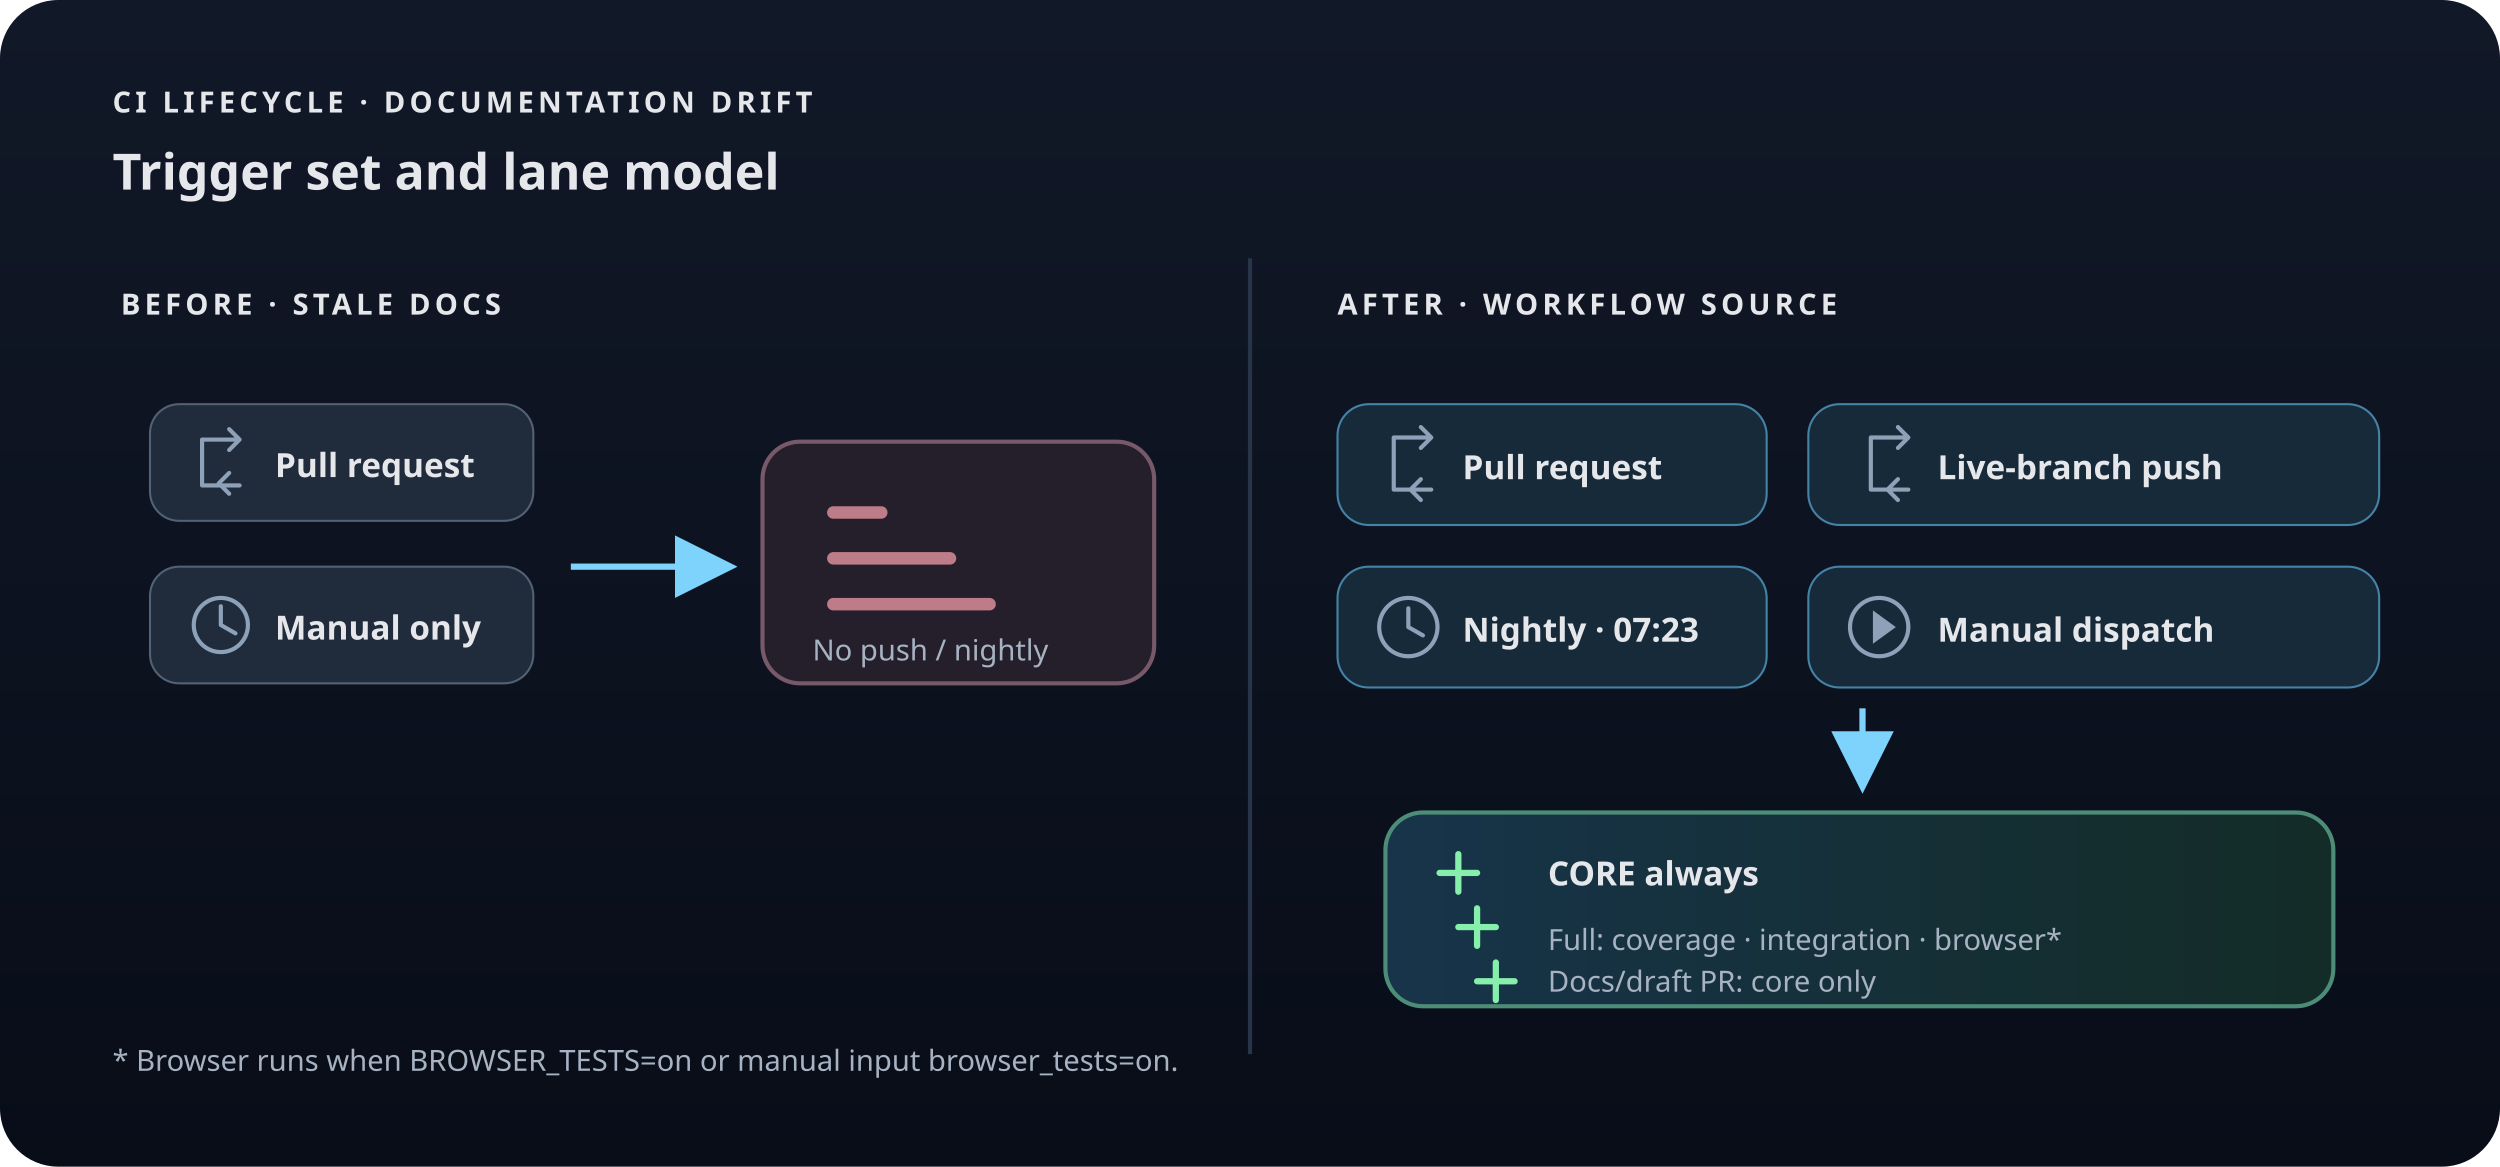
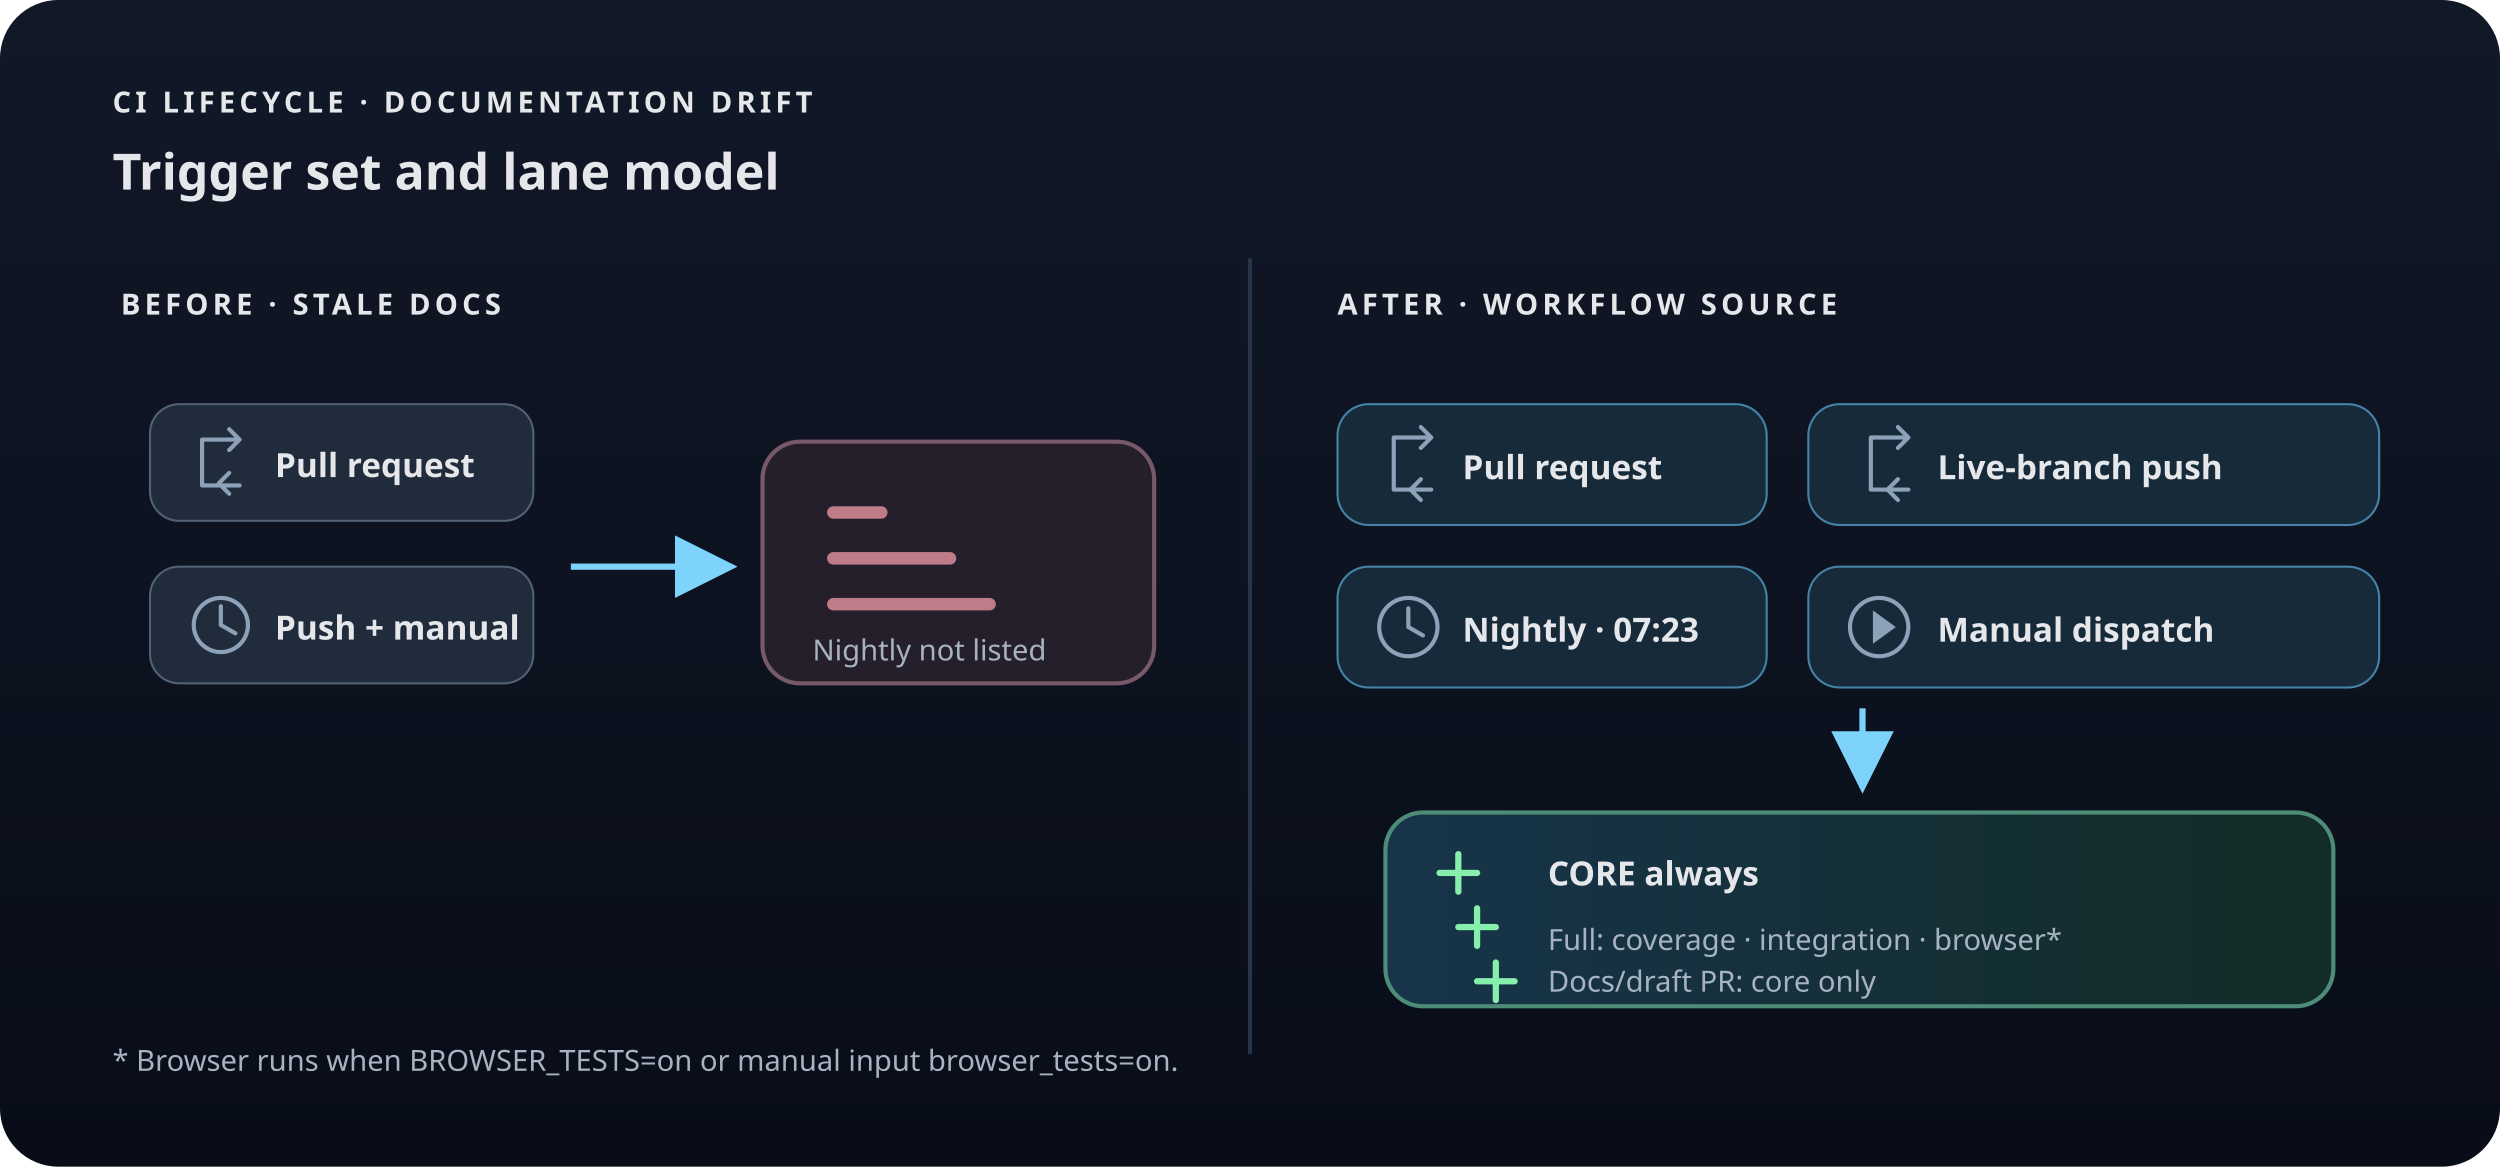
<svg xmlns="http://www.w3.org/2000/svg" viewBox="0 0 1200 560" role="img" aria-labelledby="title desc">
  <defs>
    <linearGradient id="bg" x2="0" y2="1">
      <stop stop-color="#111827" />
      <stop offset="1" stop-color="#080d18" />
    </linearGradient>
    <linearGradient id="after" x2="1">
      <stop stop-color="#17344a" />
      <stop offset="1" stop-color="#132c27" />
    </linearGradient>
    <marker id="arrow" markerWidth="10" markerHeight="10" refX="8" refY="5" orient="auto">
      <path d="M0 0 10 5 0 10Z" fill="#7dd3fc" />
    </marker>
    <style>
    text {
      font-family:
        Public Sans,
        Manrope,
        sans-serif;
      fill: #e5e7eb;
    }
    .muted {
      fill: #a7b3c2;
    }
    .label {
      font-size: 14px;
      letter-spacing: 2px;
      font-weight: 700;
    }
    .head {
      font-size: 24px;
      font-weight: 700;
    }
    .small {
      font-size: 14px;
    }
    .lane {
      font-size: 16px;
      font-weight: 650;
    }
    .stroke {
      fill: none;
      stroke: #8da2b8;
      stroke-width: 2;
      stroke-linecap: round;
      stroke-linejoin: round;
    }
    </style>
  </defs>
  <rect width="1200" height="560" rx="28" fill="url(#bg)" />
  <text x="54" y="54" class="label" fill="#93c5fd">
    CI LIFECYCLE · DOCUMENTATION DRIFT
  </text>
  <text x="54" y="91" class="head">Trigger set and lane model</text>
  <line x1="600" y1="124" x2="600" y2="506" stroke="#283548" stroke-width="2" />
  <text x="58" y="151" class="label" fill="#fca5a5">BEFORE · STALE DOCS</text>
  <text x="642" y="151" class="label" fill="#86efac">
    AFTER · WORKFLOW SOURCE
  </text>
  <g transform="translate(72 194)">
    <rect x="0" y="0" width="184" height="56" rx="14" fill="#202b3b" stroke="#526174" />
    <path d="M25 17v22m0-22h18m-18 22h18m-5-27 5 5-5 5m0 11-5 5 5 5" class="stroke" />
    <text x="60" y="35" class="lane">Pull request</text>
    <rect x="0" y="78" width="184" height="56" rx="14" fill="#202b3b" stroke="#526174" />
    <circle cx="34" cy="106" r="13" class="stroke" />
    <path d="M34 97v9l7 4" class="stroke" />
-     <text x="60" y="113" class="lane">Manual only</text>
+     <text x="60" y="113" class="lane">Push + manual</text>
  </g>
  <path d="M274 272h74" stroke="#7dd3fc" stroke-width="3" marker-end="url(#arrow)" />
  <g transform="translate(366 212)">
    <rect width="188" height="116" rx="18" fill="#251f2b" stroke="#775969" stroke-width="2" />
    <path d="M34 34h23M34 56h56M34 78h75" stroke="#fda4af" stroke-width="6" stroke-linecap="round" opacity=".7" />
-     <text x="24" y="105" class="small muted">No push / nightly</text>
+     <text x="24" y="105" class="small muted">Nightly not listed</text>
  </g>
  <g transform="translate(642 194)">
    <g>
      <rect width="206" height="58" rx="15" fill="#172a3a" stroke="#4583a6" />
      <path d="M27 16v25m0-25h18m-18 25h18m-5-30 5 5-5 5m0 15-5 5 5 5" class="stroke" />
      <text x="60" y="36" class="lane">Pull request</text>
    </g>
    <g transform="translate(226)">
      <rect width="274" height="58" rx="15" fill="#172a3a" stroke="#4583a6" />
      <path d="M30 16v25m0-25h18m-18 25h18m-5-30 5 5-5 5m0 15-5 5 5 5" class="stroke" />
      <text x="62" y="36" class="lane">Live-branch push</text>
    </g>
    <g transform="translate(0 78)">
      <rect width="206" height="58" rx="15" fill="#172a3a" stroke="#4583a6" />
      <circle cx="34" cy="29" r="14" class="stroke" />
      <path d="M34 20v9l7 4" class="stroke" />
      <text x="60" y="36" class="lane">Nightly · 07:23</text>
    </g>
    <g transform="translate(226 78)">
      <rect width="274" height="58" rx="15" fill="#172a3a" stroke="#4583a6" />
      <circle cx="34" cy="29" r="14" class="stroke" />
      <path d="m31 21 11 8-11 8Z" fill="#8da2b8" />
      <text x="62" y="36" class="lane">Manual dispatch</text>
    </g>
  </g>
  <path d="M894 340v35" stroke="#7dd3fc" stroke-width="3" marker-end="url(#arrow)" />
  <g transform="translate(665 390)">
    <rect width="455" height="93" rx="18" fill="url(#after)" stroke="#4d8d78" stroke-width="2" />
    <path d="M26 29h18m-9-9v18m0 17h18m-9-9v18m0 17h18m-9-9v18" stroke="#86efac" stroke-width="3" stroke-linecap="round" />
    <text x="78" y="35" class="lane">CORE always</text>
    <text x="78" y="66" class="small muted">
      Full: coverage · integration · browser*
    </text>
    <text x="78" y="86" class="small muted">Docs/draft PR: core only</text>
  </g>
  <text x="54" y="514" class="small muted">
    * Browser runs when BROWSER_TESTS=on or manual input browser_tests=on.
  </text>
</svg>
